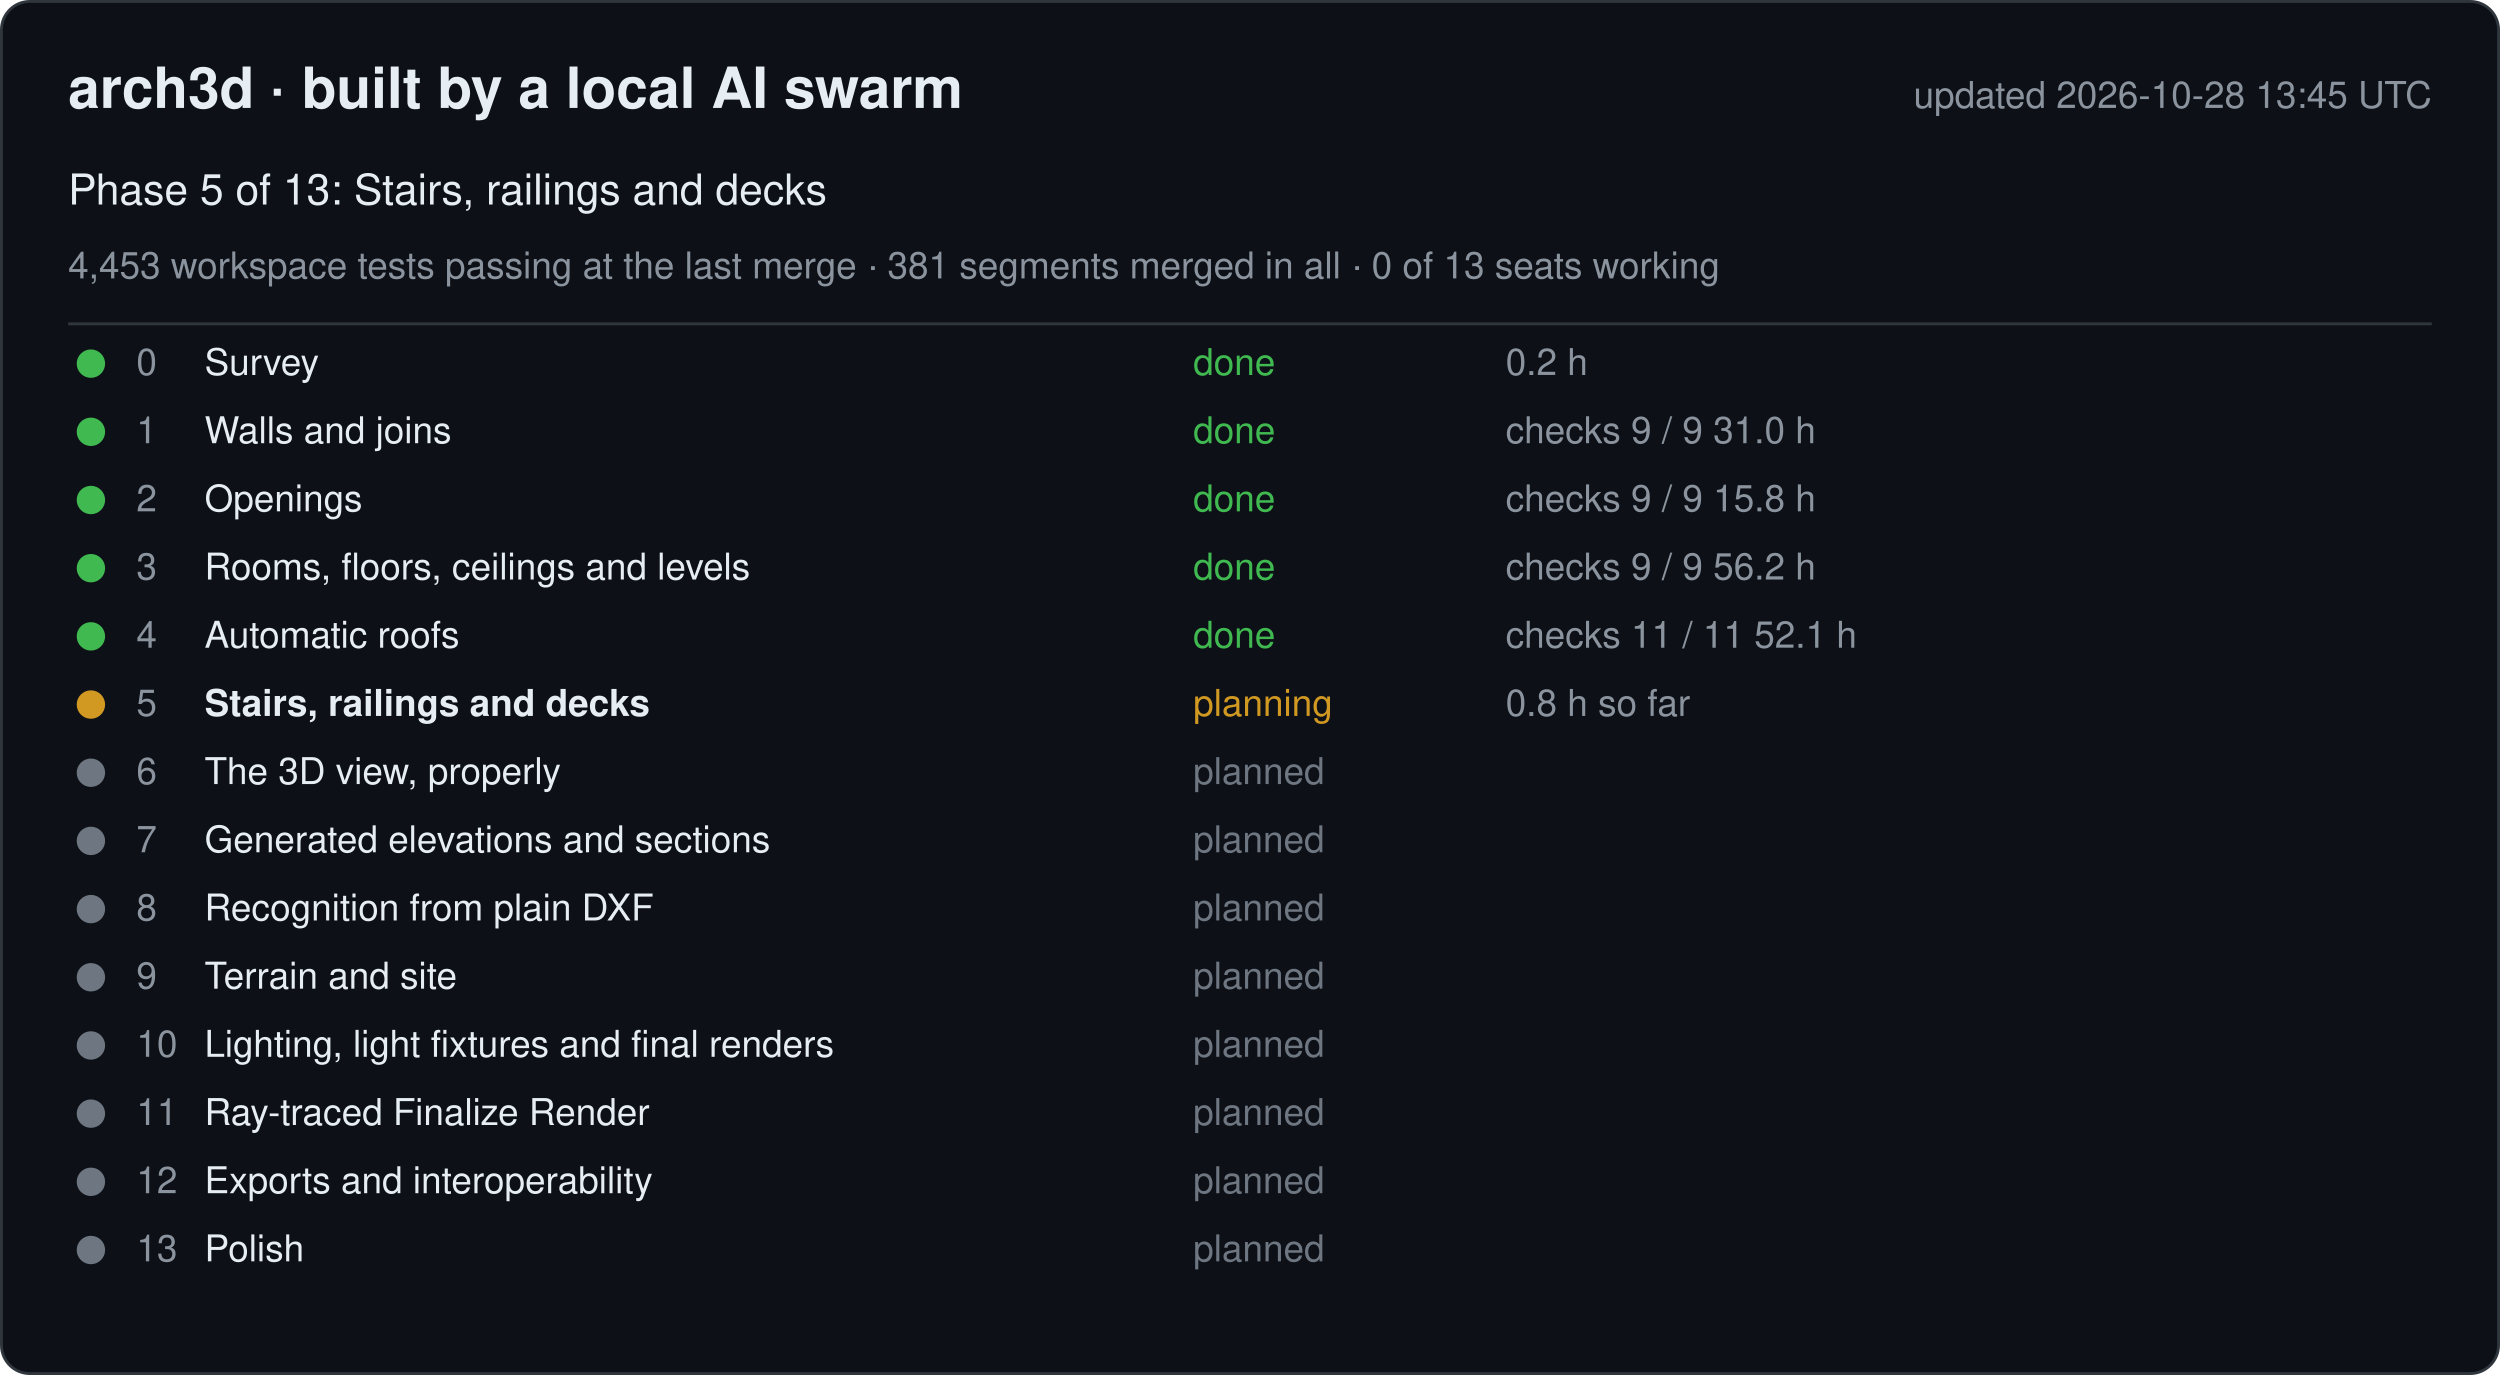
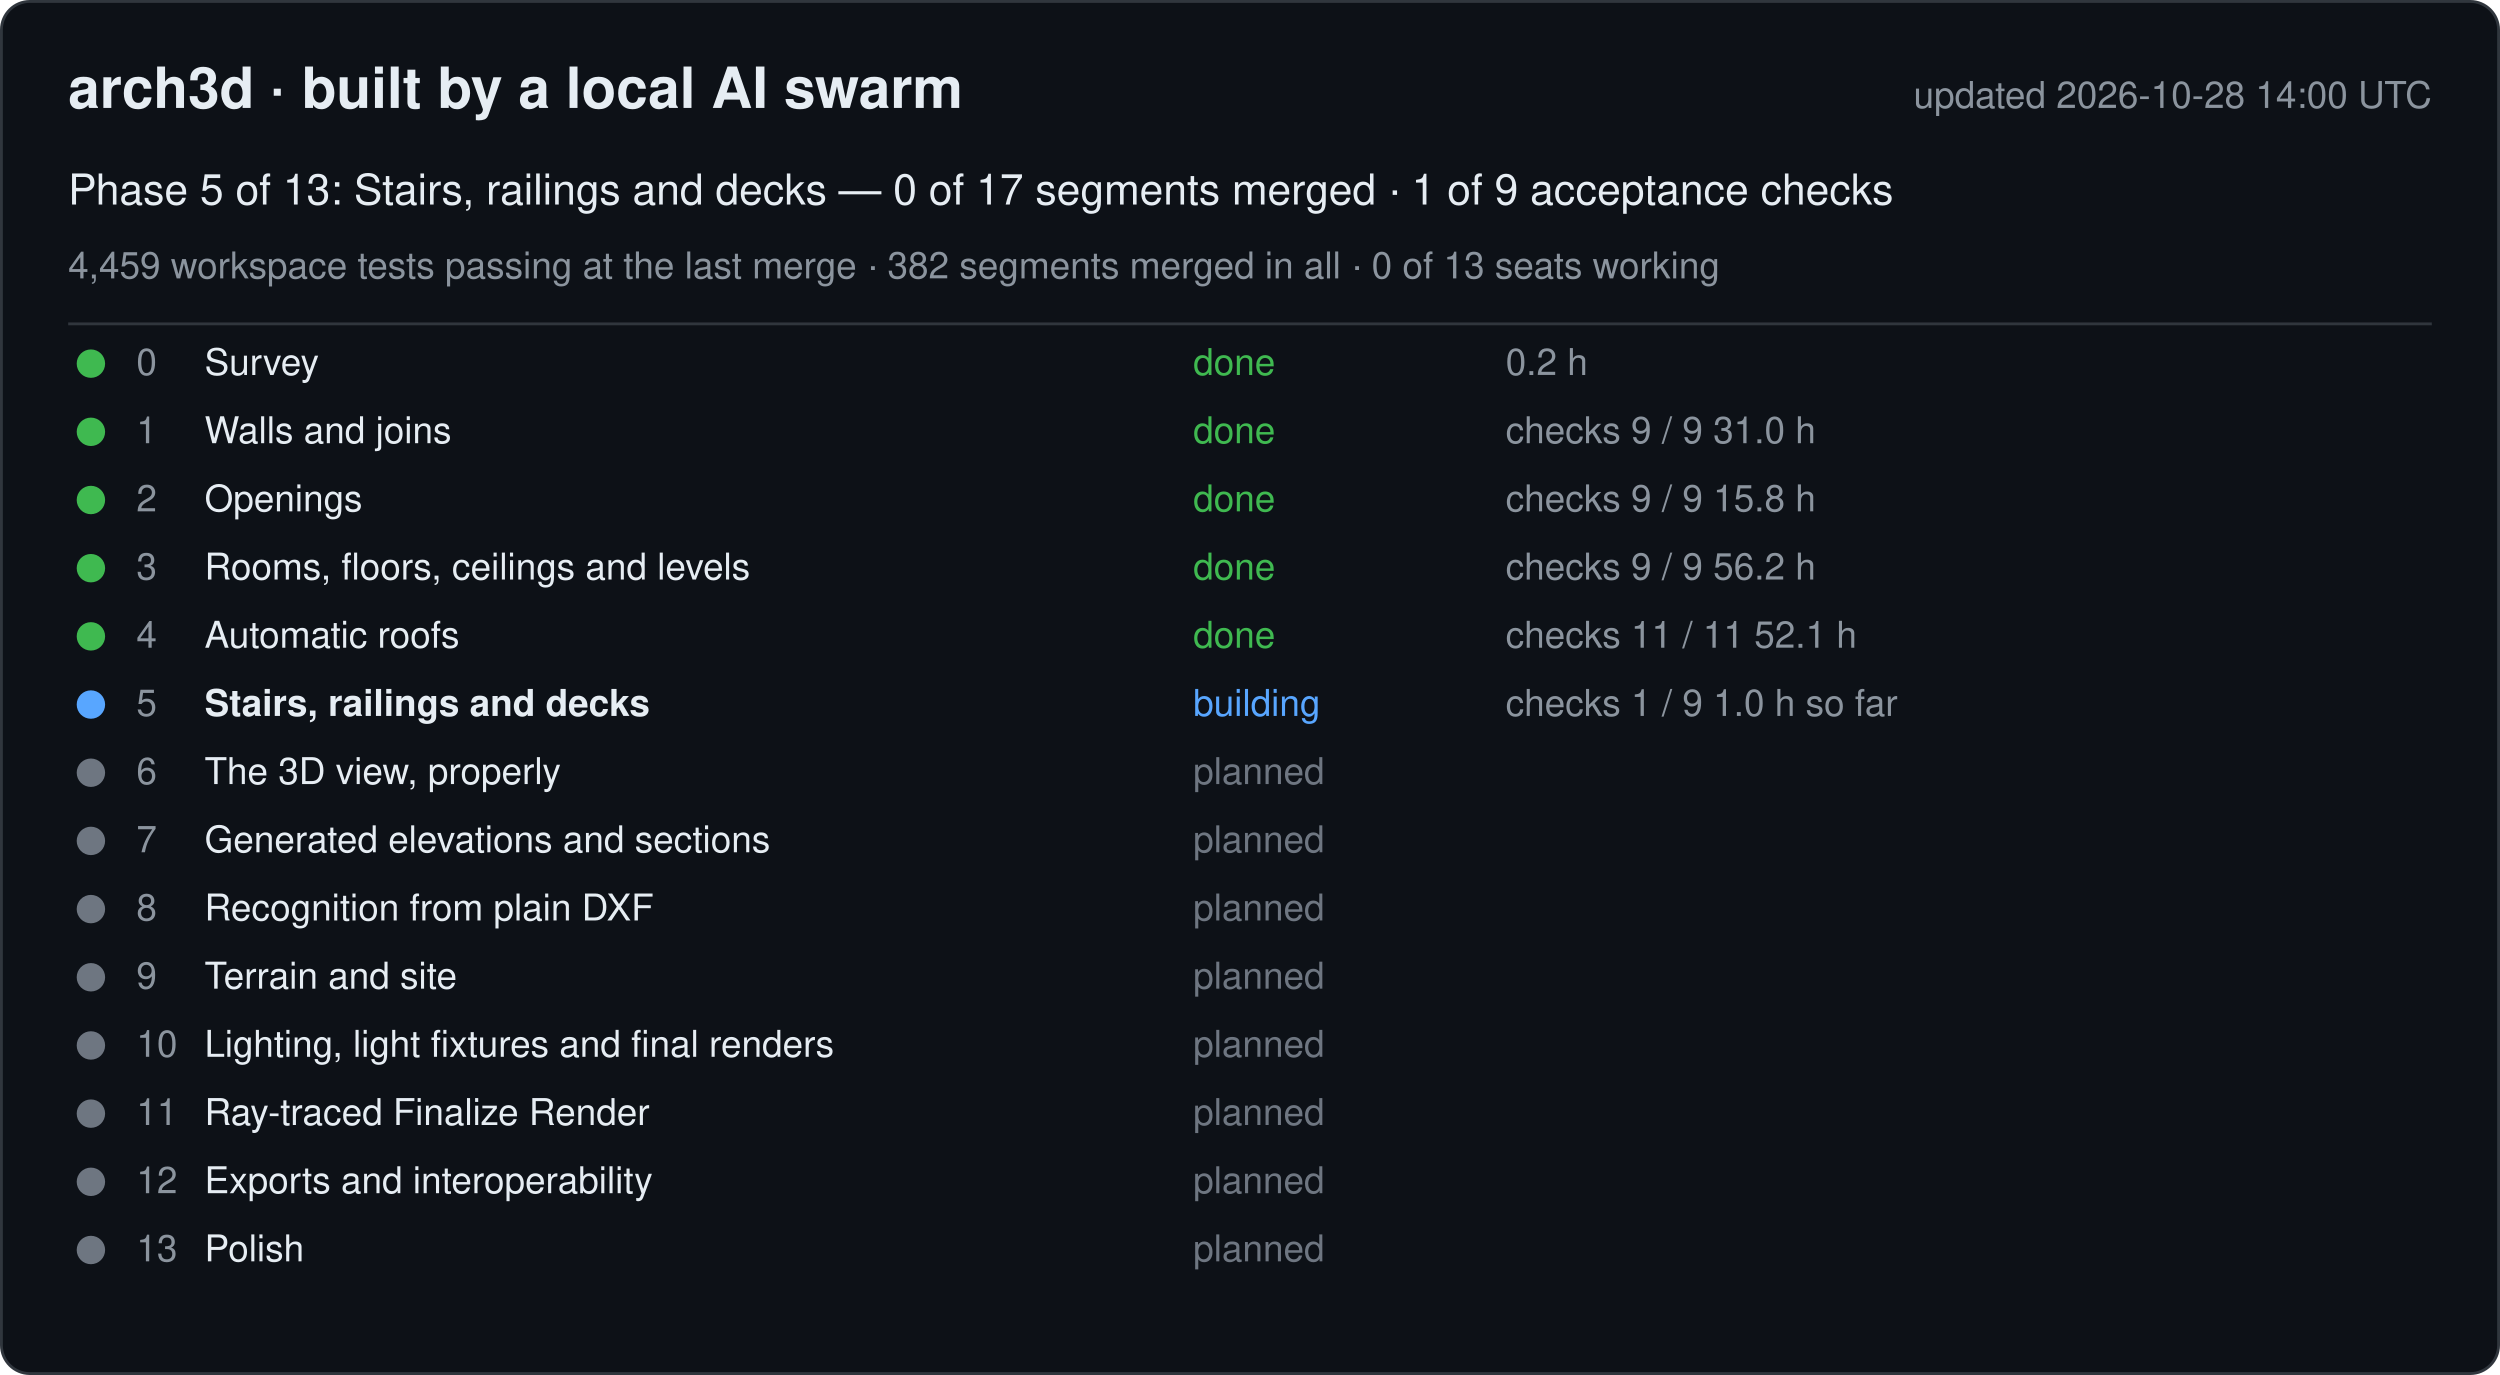
<svg xmlns="http://www.w3.org/2000/svg" width="880" height="484" viewBox="0 0 880 484" font-family="-apple-system, Segoe UI, Helvetica, Arial, sans-serif">
  <rect x="0.5" y="0.5" width="879" height="483" rx="10" fill="#0d1117" stroke="#30363d" />
  <text x="24" y="38" font-size="20" font-weight="600" fill="#e6edf3">arch3d · built by a local AI swarm</text>
-   <text x="856" y="38" font-size="13" fill="#8b949e" text-anchor="end">updated 2026-10-28 13:45 UTC</text>
-   <text x="24" y="72" font-size="15" fill="#e6edf3">Phase 5 of 13: Stairs, railings and decks</text>
-   <text x="24" y="98" font-size="13" fill="#8b949e">4,453 workspace tests passing at the last merge · 381 segments merged in all · 0 of 13 seats working</text>
+   <text x="856" y="38" font-size="13" fill="#8b949e" text-anchor="end">updated 2026-10-28 14:00 UTC</text>
+   <text x="24" y="72" font-size="15" fill="#e6edf3">Phase 5 of 13: Stairs, railings and decks — 0 of 17 segments merged · 1 of 9 acceptance checks</text>
+   <text x="24" y="98" font-size="13" fill="#8b949e">4,459 workspace tests passing at the last merge · 382 segments merged in all · 0 of 13 seats working</text>
  <line x1="24" y1="114" x2="856" y2="114" stroke="#30363d" />
  <g data-phase="0">
    <circle cx="32" cy="128" r="5" fill="#3fb950" />
    <text x="48" y="132" font-size="13" fill="#8b949e">0</text>
    <text x="72" y="132" font-size="13" fill="#e6edf3">Survey</text>
    <text x="420" y="132" font-size="13" fill="#3fb950">done</text>
    <text x="530" y="132" font-size="13" fill="#8b949e">0.2 h</text>
  </g>
  <g data-phase="1">
    <circle cx="32" cy="152" r="5" fill="#3fb950" />
    <text x="48" y="156" font-size="13" fill="#8b949e">1</text>
    <text x="72" y="156" font-size="13" fill="#e6edf3">Walls and joins</text>
    <text x="420" y="156" font-size="13" fill="#3fb950">done</text>
    <text x="530" y="156" font-size="13" fill="#8b949e">checks 9 / 9   31.0 h</text>
  </g>
  <g data-phase="2">
    <circle cx="32" cy="176" r="5" fill="#3fb950" />
    <text x="48" y="180" font-size="13" fill="#8b949e">2</text>
    <text x="72" y="180" font-size="13" fill="#e6edf3">Openings</text>
    <text x="420" y="180" font-size="13" fill="#3fb950">done</text>
    <text x="530" y="180" font-size="13" fill="#8b949e">checks 9 / 9   15.8 h</text>
  </g>
  <g data-phase="3">
    <circle cx="32" cy="200" r="5" fill="#3fb950" />
    <text x="48" y="204" font-size="13" fill="#8b949e">3</text>
    <text x="72" y="204" font-size="13" fill="#e6edf3">Rooms, floors, ceilings and levels</text>
    <text x="420" y="204" font-size="13" fill="#3fb950">done</text>
    <text x="530" y="204" font-size="13" fill="#8b949e">checks 9 / 9   56.2 h</text>
  </g>
  <g data-phase="4">
    <circle cx="32" cy="224" r="5" fill="#3fb950" />
    <text x="48" y="228" font-size="13" fill="#8b949e">4</text>
    <text x="72" y="228" font-size="13" fill="#e6edf3">Automatic roofs</text>
    <text x="420" y="228" font-size="13" fill="#3fb950">done</text>
    <text x="530" y="228" font-size="13" fill="#8b949e">checks 11 / 11   52.1 h</text>
  </g>
  <g data-phase="5">
-     <circle cx="32" cy="248" r="5" fill="#d29922" />
+     <circle cx="32" cy="248" r="5" fill="#58a6ff" />
    <text x="48" y="252" font-size="13" fill="#8b949e">5</text>
    <text x="72" y="252" font-size="13" fill="#e6edf3" font-weight="600">Stairs, railings and decks</text>
-     <text x="420" y="252" font-size="13" fill="#d29922">planning</text>
-     <text x="530" y="252" font-size="13" fill="#8b949e">0.8 h so far</text>
+     <text x="420" y="252" font-size="13" fill="#58a6ff">building</text>
+     <text x="530" y="252" font-size="13" fill="#8b949e">checks 1 / 9   1.0 h so far</text>
  </g>
  <g data-phase="6">
    <circle cx="32" cy="272" r="5" fill="#6e7681" />
    <text x="48" y="276" font-size="13" fill="#8b949e">6</text>
    <text x="72" y="276" font-size="13" fill="#e6edf3">The 3D view, properly</text>
    <text x="420" y="276" font-size="13" fill="#6e7681">planned</text>
    <text x="530" y="276" font-size="13" fill="#8b949e" />
  </g>
  <g data-phase="7">
    <circle cx="32" cy="296" r="5" fill="#6e7681" />
    <text x="48" y="300" font-size="13" fill="#8b949e">7</text>
    <text x="72" y="300" font-size="13" fill="#e6edf3">Generated elevations and sections</text>
    <text x="420" y="300" font-size="13" fill="#6e7681">planned</text>
    <text x="530" y="300" font-size="13" fill="#8b949e" />
  </g>
  <g data-phase="8">
    <circle cx="32" cy="320" r="5" fill="#6e7681" />
    <text x="48" y="324" font-size="13" fill="#8b949e">8</text>
    <text x="72" y="324" font-size="13" fill="#e6edf3">Recognition from plain DXF</text>
    <text x="420" y="324" font-size="13" fill="#6e7681">planned</text>
    <text x="530" y="324" font-size="13" fill="#8b949e" />
  </g>
  <g data-phase="9">
    <circle cx="32" cy="344" r="5" fill="#6e7681" />
    <text x="48" y="348" font-size="13" fill="#8b949e">9</text>
    <text x="72" y="348" font-size="13" fill="#e6edf3">Terrain and site</text>
    <text x="420" y="348" font-size="13" fill="#6e7681">planned</text>
    <text x="530" y="348" font-size="13" fill="#8b949e" />
  </g>
  <g data-phase="10">
    <circle cx="32" cy="368" r="5" fill="#6e7681" />
    <text x="48" y="372" font-size="13" fill="#8b949e">10</text>
    <text x="72" y="372" font-size="13" fill="#e6edf3">Lighting, light fixtures and final renders</text>
    <text x="420" y="372" font-size="13" fill="#6e7681">planned</text>
    <text x="530" y="372" font-size="13" fill="#8b949e" />
  </g>
  <g data-phase="11">
    <circle cx="32" cy="392" r="5" fill="#6e7681" />
    <text x="48" y="396" font-size="13" fill="#8b949e">11</text>
    <text x="72" y="396" font-size="13" fill="#e6edf3">Ray-traced Finalize Render</text>
    <text x="420" y="396" font-size="13" fill="#6e7681">planned</text>
    <text x="530" y="396" font-size="13" fill="#8b949e" />
  </g>
  <g data-phase="12">
    <circle cx="32" cy="416" r="5" fill="#6e7681" />
    <text x="48" y="420" font-size="13" fill="#8b949e">12</text>
    <text x="72" y="420" font-size="13" fill="#e6edf3">Exports and interoperability</text>
    <text x="420" y="420" font-size="13" fill="#6e7681">planned</text>
    <text x="530" y="420" font-size="13" fill="#8b949e" />
  </g>
  <g data-phase="13">
    <circle cx="32" cy="440" r="5" fill="#6e7681" />
    <text x="48" y="444" font-size="13" fill="#8b949e">13</text>
    <text x="72" y="444" font-size="13" fill="#e6edf3">Polish</text>
    <text x="420" y="444" font-size="13" fill="#6e7681">planned</text>
    <text x="530" y="444" font-size="13" fill="#8b949e" />
  </g>
</svg>
